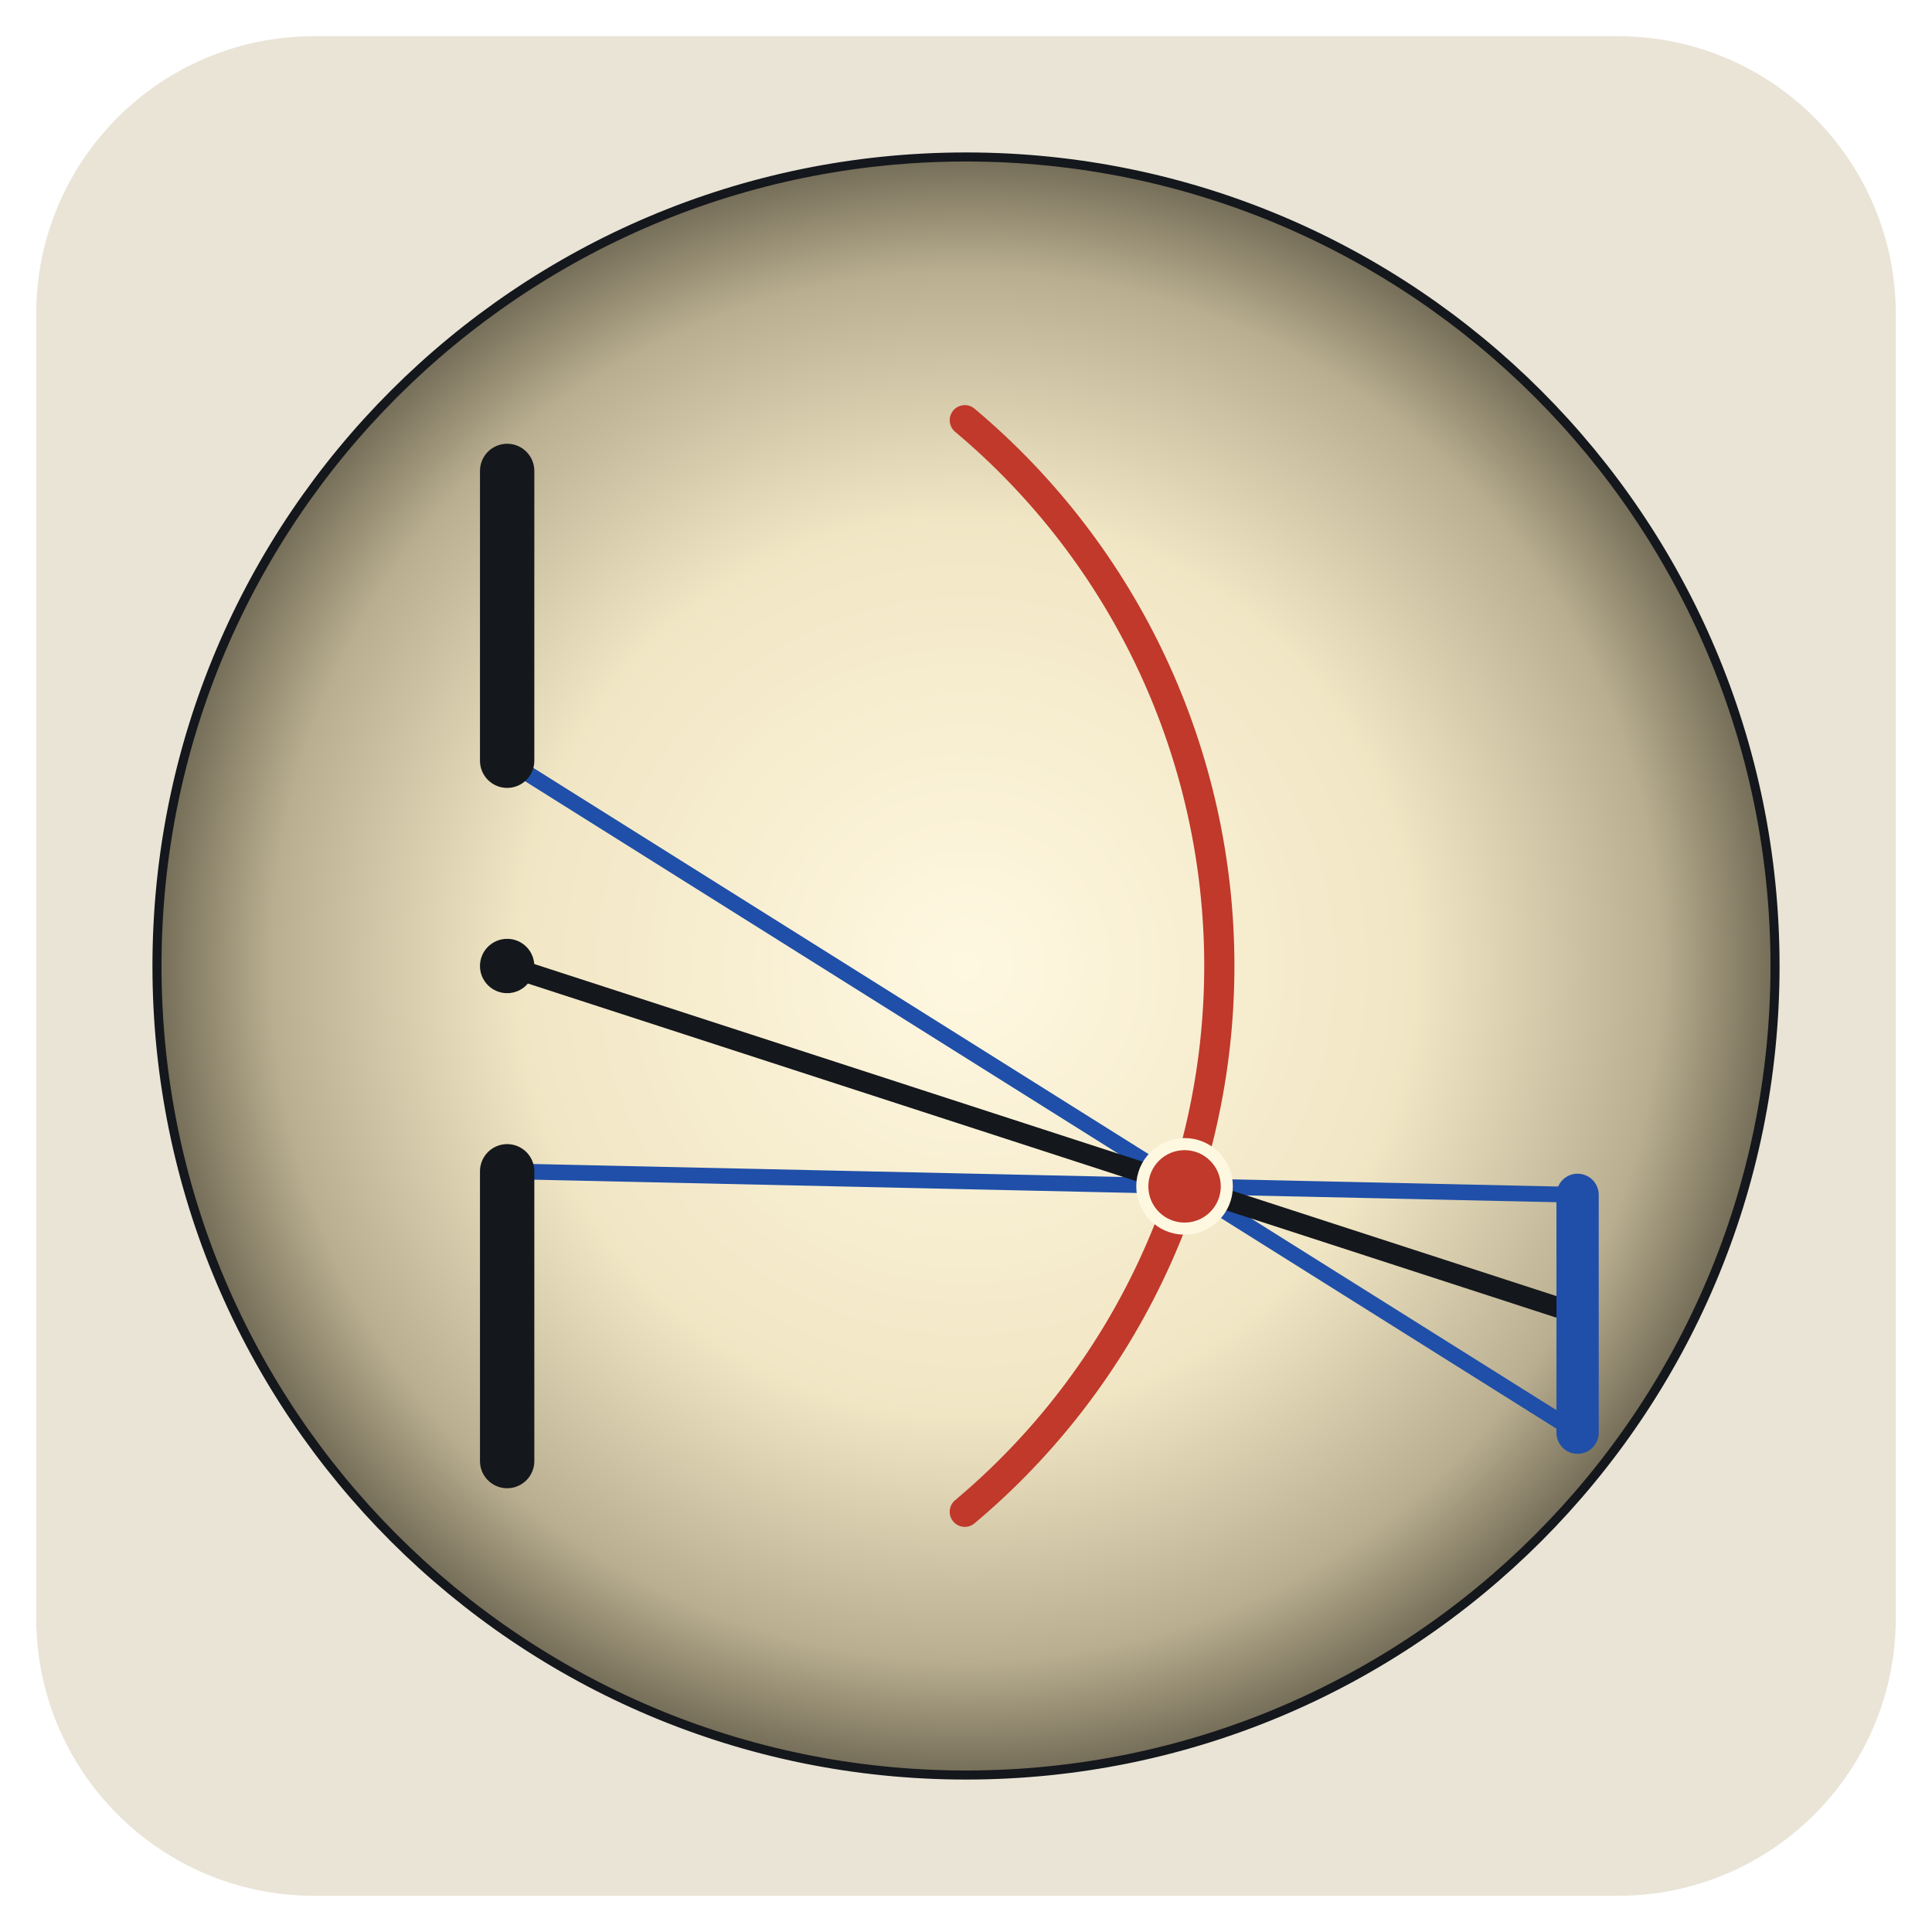
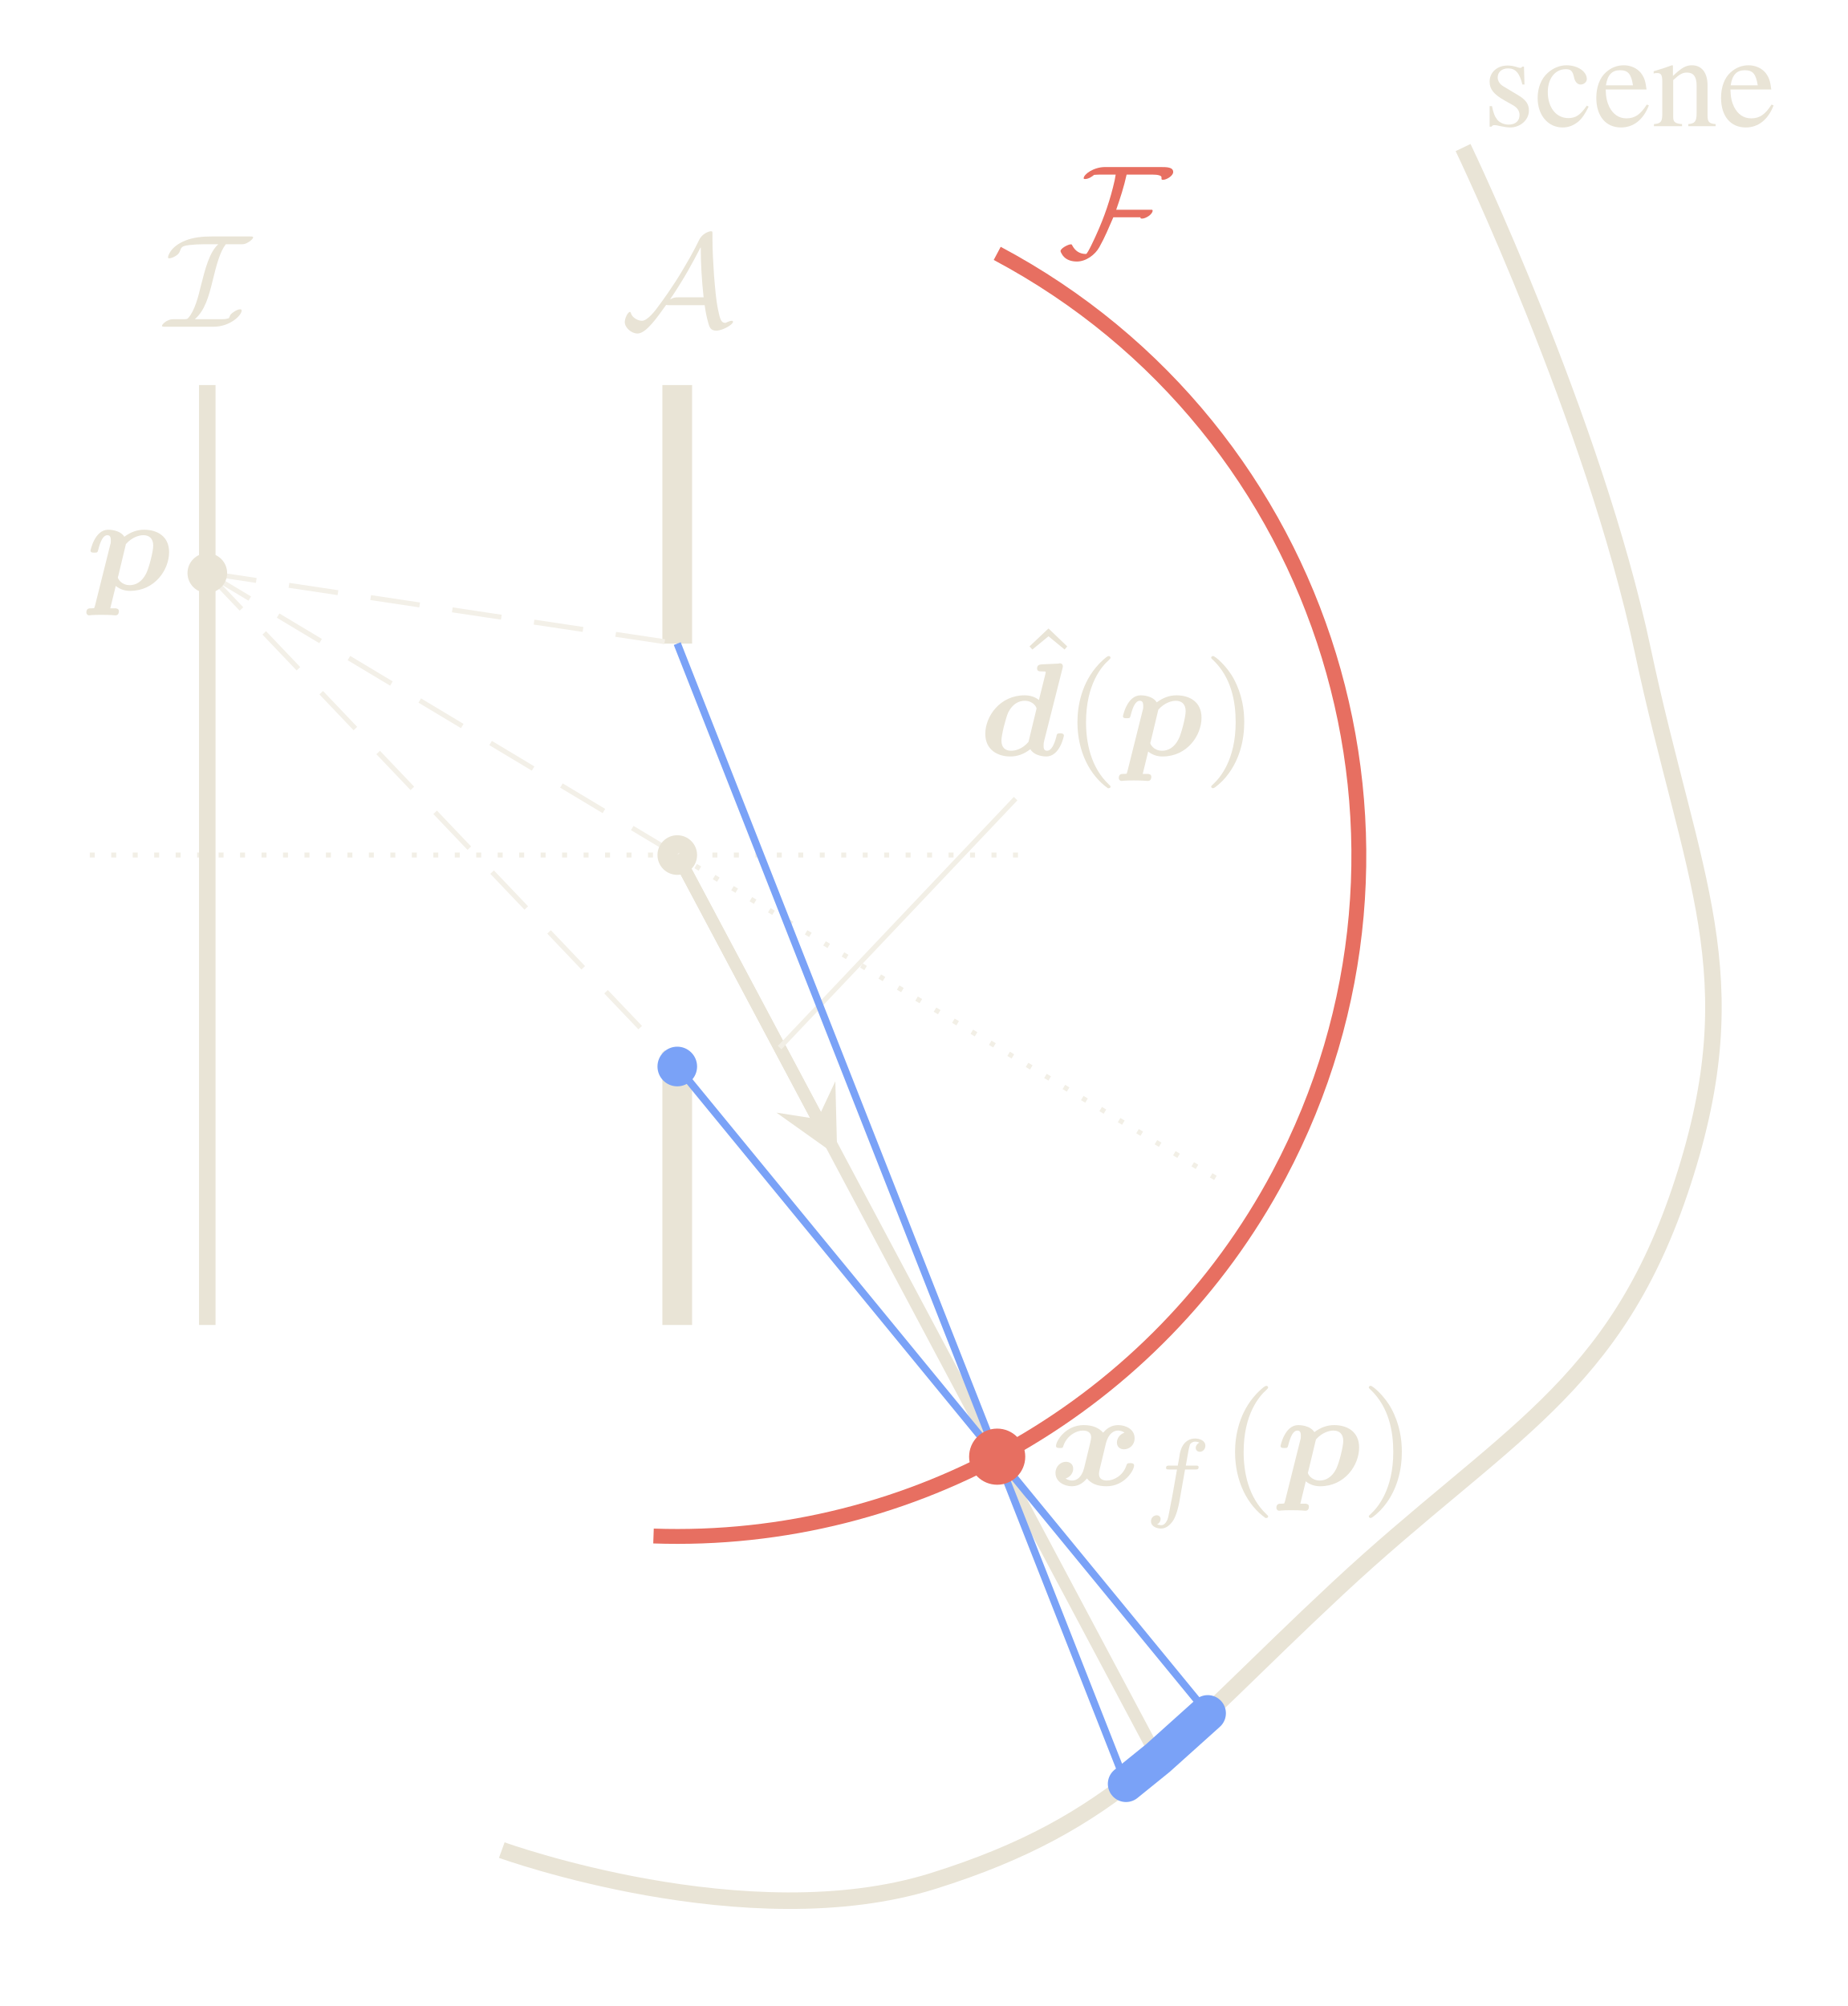
- <svg xmlns="http://www.w3.org/2000/svg" width="320" height="320" viewBox="0 0 320 320" role="img" aria-label="Real Cameras are Radiometric">
+ <svg xmlns="http://www.w3.org/2000/svg" xmlns:xlink="http://www.w3.org/1999/xlink" width="110.917" height="120.451" viewBox="0 0 110.917 120.451">
  <defs>
-     <radialGradient id="vig" cx="50%" cy="50%" r="50%">
-       <stop offset="0" stop-color="#fff8e1" />
-       <stop offset="0.55" stop-color="#f1e6c4" />
-       <stop offset="0.85" stop-color="#b9ae90" />
-       <stop offset="1" stop-color="#6f6853" />
-     </radialGradient>
+     <g>
+       <g id="glyph-0-0">
+         <path d="M 4.625 -4.953 C 4.766 -4.953 4.859 -4.953 5.062 -5.078 C 5.266 -5.203 5.344 -5.312 5.344 -5.359 C 5.344 -5.406 5.328 -5.422 5.156 -5.422 L 2.875 -5.422 C 2.328 -5.422 1.766 -5.375 1.266 -5.172 C 0.344 -4.797 0.234 -4.219 0.234 -4.172 C 0.234 -4.125 0.266 -4.109 0.312 -4.109 C 0.469 -4.109 0.875 -4.297 0.938 -4.516 C 1.047 -4.797 1.062 -4.844 1.516 -4.906 C 1.797 -4.938 2.078 -4.953 2.359 -4.953 L 3.25 -4.953 C 2.719 -4.469 2.469 -3.484 2.203 -2.438 C 2.062 -1.828 1.828 -0.938 1.453 -0.531 C 1.391 -0.469 1.391 -0.453 1.172 -0.453 L 0.609 -0.453 C 0.438 -0.453 0.375 -0.453 0.156 -0.344 C 0.047 -0.281 -0.125 -0.141 -0.125 -0.062 C -0.125 0 -0.062 0 0.078 0 L 2.953 0 C 3.984 0 4.656 -0.703 4.656 -0.969 C 4.656 -1.031 4.625 -1.047 4.562 -1.047 C 4.391 -1.047 4.094 -0.859 3.984 -0.719 L 3.891 -0.516 C 3.719 -0.453 3.547 -0.453 3.469 -0.453 L 1.844 -0.453 C 2.438 -0.969 2.672 -1.766 2.922 -2.797 C 3.141 -3.688 3.344 -4.484 3.703 -4.953 Z M 4.625 -4.953 " />
+       </g>
+       <g id="glyph-0-1">
+         <path d="M 5.016 -1.297 C 5.078 -0.844 5.141 -0.562 5.219 -0.281 C 5.297 0.016 5.359 0.234 5.719 0.234 C 6.078 0.234 6.719 -0.125 6.719 -0.297 C 6.719 -0.359 6.656 -0.359 6.641 -0.359 C 6.562 -0.359 6.453 -0.312 6.375 -0.281 C 6.297 -0.234 6.281 -0.234 6.25 -0.234 C 6 -0.234 5.938 -0.469 5.828 -0.984 C 5.688 -1.641 5.641 -2.375 5.578 -3.078 C 5.531 -3.812 5.484 -4.562 5.484 -5.297 L 5.484 -5.547 C 5.484 -5.719 5.484 -5.734 5.391 -5.734 C 5.281 -5.734 4.984 -5.625 4.797 -5.391 L 4.719 -5.281 C 4.594 -5.047 4.422 -4.625 3.75 -3.5 C 3.125 -2.422 2.391 -1.438 2.297 -1.312 C 2.078 -1 1.594 -0.359 1.25 -0.359 C 1 -0.359 0.672 -0.547 0.594 -0.797 C 0.562 -0.891 0.562 -0.891 0.531 -0.891 C 0.406 -0.891 0.219 -0.516 0.219 -0.281 C 0.219 0.047 0.609 0.406 0.984 0.406 C 1.5 0.406 2.156 -0.547 2.703 -1.312 C 2.781 -1.297 2.797 -1.297 2.875 -1.297 Z M 4.75 -4.734 L 4.781 -4.766 C 4.781 -3.766 4.844 -2.766 4.953 -1.766 L 3.406 -1.766 C 3.281 -1.766 3.156 -1.766 2.938 -1.641 C 3.859 -3 4.344 -3.953 4.688 -4.609 Z M 4.75 -4.734 " />
+       </g>
+       <g id="glyph-0-2">
+         <path d="M 6.906 -5.125 C 6.906 -5.422 6.516 -5.422 6.141 -5.422 L 2.812 -5.422 C 2.125 -5.422 1.531 -4.984 1.531 -4.75 C 1.531 -4.703 1.578 -4.703 1.609 -4.703 C 1.828 -4.703 2.047 -4.859 2.156 -4.953 C 2.312 -4.969 2.5 -4.969 2.672 -4.969 L 3.453 -4.969 L 3.391 -4.625 C 3.141 -3.5 2.766 -2.406 2.281 -1.344 C 2.203 -1.172 1.766 -0.203 1.672 -0.203 C 1.281 -0.203 1.016 -0.391 0.844 -0.719 C 0.812 -0.781 0.812 -0.781 0.75 -0.781 C 0.609 -0.781 0.141 -0.547 0.141 -0.375 C 0.141 -0.328 0.234 -0.172 0.266 -0.125 C 0.469 0.156 0.797 0.25 1.125 0.25 C 1.672 0.25 2.219 -0.156 2.469 -0.609 C 2.797 -1.188 3.047 -1.797 3.312 -2.406 L 4.938 -2.406 C 4.938 -2.391 4.938 -2.359 4.953 -2.344 C 4.984 -2.328 5.016 -2.328 5.047 -2.328 C 5.25 -2.328 5.672 -2.578 5.672 -2.812 C 5.672 -2.828 5.656 -2.844 5.641 -2.859 C 5.625 -2.859 5.469 -2.859 5.234 -2.859 L 3.484 -2.859 C 3.734 -3.578 3.953 -4.25 4.109 -4.969 L 5.672 -4.969 C 6 -4.969 6.203 -4.906 6.203 -4.812 L 6.203 -4.734 C 6.203 -4.672 6.219 -4.656 6.297 -4.656 C 6.5 -4.656 6.906 -4.891 6.906 -5.125 Z M 6.906 -5.125 " />
+       </g>
+       <g id="glyph-1-0">
+         <path d="M 0.531 0.984 C 0.5 1.094 0.484 1.109 0.484 1.109 C 0.438 1.125 0.312 1.125 0.281 1.125 C 0.188 1.125 0.016 1.125 0.016 1.375 C 0.016 1.469 0.094 1.547 0.172 1.547 C 0.234 1.547 0.328 1.516 0.906 1.516 C 1.516 1.516 1.688 1.547 1.75 1.547 C 1.797 1.547 1.969 1.547 1.969 1.297 C 1.969 1.141 1.828 1.141 1.781 1.125 C 1.719 1.125 1.531 1.125 1.453 1.125 L 1.781 -0.219 C 2.031 -0.016 2.328 0.078 2.641 0.078 C 4.125 0.078 4.984 -1.188 4.984 -2.25 C 4.984 -3.203 4.266 -3.594 3.484 -3.594 C 3.062 -3.594 2.672 -3.453 2.297 -3.172 C 2.031 -3.594 1.391 -3.594 1.328 -3.594 C 0.516 -3.594 0.266 -2.359 0.266 -2.344 C 0.266 -2.219 0.391 -2.219 0.484 -2.219 C 0.672 -2.219 0.688 -2.219 0.734 -2.406 C 0.859 -2.891 1.016 -3.266 1.281 -3.266 C 1.484 -3.266 1.484 -3.062 1.484 -2.938 C 1.484 -2.859 1.484 -2.781 1.453 -2.703 Z M 2.391 -2.734 C 2.781 -3.172 3.219 -3.266 3.438 -3.266 C 3.766 -3.266 4.031 -3.094 4.031 -2.641 C 4.031 -2.297 3.781 -1.312 3.609 -0.969 C 3.344 -0.438 2.953 -0.266 2.625 -0.266 C 2.109 -0.266 1.906 -0.656 1.906 -0.734 C 1.906 -0.734 1.938 -0.844 1.938 -0.844 Z M 2.391 -2.734 " />
+       </g>
+       <g id="glyph-1-1">
+         <path d="M 5 -5.172 C 5.031 -5.281 5.031 -5.297 5.031 -5.344 C 5.031 -5.406 5 -5.516 4.844 -5.516 C 4.797 -5.516 4.797 -5.516 4.781 -5.5 L 3.766 -5.453 C 3.656 -5.438 3.484 -5.438 3.484 -5.203 C 3.484 -5.031 3.641 -5.031 3.75 -5.031 C 3.875 -5.031 4 -5.031 4 -5 C 4 -4.984 4 -4.938 3.984 -4.875 L 3.594 -3.312 C 3.344 -3.516 3.047 -3.594 2.734 -3.594 C 1.25 -3.594 0.375 -2.328 0.375 -1.281 C 0.375 -0.328 1.109 0.078 1.875 0.078 C 2.297 0.078 2.703 -0.062 3.078 -0.359 C 3.344 0.078 3.984 0.078 4.031 0.078 C 4.859 0.078 5.094 -1.156 5.094 -1.172 C 5.094 -1.312 4.938 -1.312 4.875 -1.312 C 4.688 -1.312 4.672 -1.281 4.641 -1.109 C 4.516 -0.641 4.344 -0.266 4.078 -0.266 C 3.875 -0.266 3.875 -0.469 3.875 -0.578 C 3.875 -0.609 3.875 -0.719 3.906 -0.844 Z M 2.969 -0.797 C 2.578 -0.344 2.156 -0.266 1.922 -0.266 C 1.594 -0.266 1.344 -0.438 1.344 -0.875 C 1.344 -1.219 1.594 -2.203 1.75 -2.562 C 2.016 -3.094 2.406 -3.266 2.734 -3.266 C 3.266 -3.266 3.453 -2.875 3.453 -2.797 C 3.453 -2.781 3.422 -2.688 3.422 -2.672 Z M 2.969 -0.797 " />
+       </g>
+       <g id="glyph-1-2">
+         <path d="M 4.469 -3.141 C 4.156 -3.031 4.016 -2.766 4.016 -2.547 C 4.016 -2.25 4.25 -2.141 4.438 -2.141 C 4.75 -2.141 5.078 -2.375 5.078 -2.812 C 5.078 -3.344 4.547 -3.594 4.094 -3.594 C 3.609 -3.594 3.344 -3.312 3.188 -3.141 C 2.938 -3.422 2.578 -3.594 2.016 -3.594 C 0.938 -3.594 0.359 -2.641 0.359 -2.344 C 0.359 -2.219 0.484 -2.219 0.594 -2.219 C 0.75 -2.219 0.766 -2.219 0.812 -2.375 C 1.016 -2.953 1.562 -3.266 1.969 -3.266 C 2.25 -3.266 2.469 -3.156 2.469 -2.859 C 2.469 -2.719 2.359 -2.312 2.297 -2.047 L 2.047 -1.016 C 1.891 -0.422 1.578 -0.266 1.328 -0.266 C 1.297 -0.266 1.094 -0.266 0.938 -0.391 C 1.25 -0.484 1.391 -0.766 1.391 -0.969 C 1.391 -1.281 1.156 -1.391 0.953 -1.391 C 0.656 -1.391 0.328 -1.141 0.328 -0.719 C 0.328 -0.188 0.859 0.078 1.312 0.078 C 1.797 0.078 2.062 -0.219 2.219 -0.391 C 2.453 -0.094 2.828 0.078 3.391 0.078 C 4.469 0.078 5.047 -0.875 5.047 -1.172 C 5.047 -1.312 4.891 -1.312 4.812 -1.312 C 4.641 -1.312 4.625 -1.281 4.578 -1.156 C 4.391 -0.578 3.844 -0.266 3.422 -0.266 C 3.156 -0.266 2.938 -0.359 2.938 -0.672 C 2.938 -0.812 3.047 -1.203 3.109 -1.469 L 3.359 -2.516 C 3.516 -3.094 3.828 -3.266 4.078 -3.266 C 4.109 -3.266 4.312 -3.266 4.469 -3.141 Z M 4.469 -3.141 " />
+       </g>
+       <g id="glyph-2-0">
+         <path d="M 2.109 -5.516 L 0.969 -4.438 L 1.141 -4.25 L 2.109 -5.047 L 3.078 -4.25 L 3.234 -4.438 Z M 2.109 -5.516 " />
+       </g>
+       <g id="glyph-2-1">
+         <path d="M 2.641 1.984 C 2.703 1.984 2.797 1.984 2.797 1.891 C 2.797 1.859 2.797 1.844 2.688 1.75 C 1.609 0.719 1.328 -0.75 1.328 -1.984 C 1.328 -4.266 2.281 -5.344 2.688 -5.703 C 2.797 -5.812 2.797 -5.812 2.797 -5.859 C 2.797 -5.891 2.766 -5.953 2.688 -5.953 C 2.562 -5.953 2.172 -5.547 2.109 -5.484 C 1.047 -4.359 0.812 -2.938 0.812 -1.984 C 0.812 -0.203 1.562 1.219 2.641 1.984 Z M 2.641 1.984 " />
+       </g>
+       <g id="glyph-2-2">
+         <path d="M 2.453 -1.984 C 2.453 -2.734 2.328 -3.641 1.828 -4.578 C 1.438 -5.312 0.719 -5.953 0.578 -5.953 C 0.5 -5.953 0.469 -5.891 0.469 -5.859 C 0.469 -5.828 0.469 -5.812 0.578 -5.719 C 1.688 -4.656 1.938 -3.203 1.938 -1.984 C 1.938 0.297 0.984 1.375 0.594 1.734 C 0.484 1.844 0.469 1.844 0.469 1.891 C 0.469 1.922 0.5 1.984 0.578 1.984 C 0.703 1.984 1.109 1.578 1.172 1.516 C 2.234 0.391 2.453 -1.031 2.453 -1.984 Z M 2.453 -1.984 " />
+       </g>
+       <g id="glyph-3-0">
+         <path d="M 2.562 -2.328 L 3.172 -2.328 C 3.297 -2.328 3.375 -2.328 3.375 -2.469 C 3.375 -2.562 3.297 -2.562 3.188 -2.562 L 2.609 -2.562 C 2.781 -3.547 2.781 -3.547 2.812 -3.656 C 2.844 -3.797 2.844 -3.844 2.938 -3.922 C 3.016 -3.969 3.062 -4 3.156 -4 C 3.25 -4 3.344 -3.984 3.422 -3.938 C 3.312 -3.891 3.203 -3.766 3.203 -3.625 C 3.203 -3.5 3.297 -3.391 3.453 -3.391 C 3.609 -3.391 3.781 -3.531 3.781 -3.75 C 3.781 -4.078 3.422 -4.188 3.156 -4.188 C 2.891 -4.188 2.484 -4.062 2.297 -3.469 C 2.25 -3.328 2.234 -3.203 2.203 -2.984 C 2.172 -2.812 2.156 -2.734 2.125 -2.562 L 1.625 -2.562 C 1.516 -2.562 1.422 -2.562 1.422 -2.422 C 1.422 -2.328 1.5 -2.328 1.609 -2.328 L 2.078 -2.328 C 1.844 -1 1.766 -0.531 1.734 -0.422 C 1.547 0.594 1.531 0.656 1.469 0.75 C 1.391 0.906 1.281 1.016 1.141 1.016 C 1.094 1.016 0.969 1 0.875 0.969 C 1 0.922 1.094 0.781 1.094 0.641 C 1.094 0.516 1 0.422 0.859 0.422 C 0.703 0.422 0.516 0.547 0.516 0.781 C 0.516 1.109 0.891 1.219 1.125 1.219 C 1.453 1.219 1.688 0.953 1.797 0.812 C 2.062 0.469 2.188 -0.25 2.203 -0.297 Z M 2.562 -2.328 " />
+       </g>
+       <g id="glyph-4-0">
+         <path d="M 2.5 -2.5 L 2.469 -3.578 L 2.375 -3.578 L 2.359 -3.562 C 2.297 -3.5 2.281 -3.5 2.25 -3.5 C 2.203 -3.5 2.125 -3.516 2.047 -3.547 C 1.859 -3.609 1.688 -3.641 1.484 -3.641 C 0.859 -3.641 0.406 -3.234 0.406 -2.672 C 0.406 -2.219 0.656 -1.906 1.328 -1.531 L 1.797 -1.266 C 2.078 -1.109 2.203 -0.906 2.203 -0.672 C 2.203 -0.312 1.953 -0.094 1.547 -0.094 C 1.281 -0.094 1.031 -0.203 0.875 -0.375 C 0.719 -0.578 0.641 -0.75 0.547 -1.203 L 0.406 -1.203 L 0.406 0.031 L 0.516 0.031 C 0.578 -0.047 0.609 -0.062 0.703 -0.062 C 0.766 -0.062 0.875 -0.047 1.062 0 C 1.281 0.047 1.5 0.078 1.641 0.078 C 2.25 0.078 2.766 -0.375 2.766 -0.938 C 2.766 -1.328 2.578 -1.594 2.094 -1.875 L 1.234 -2.391 C 1.016 -2.516 0.891 -2.719 0.891 -2.922 C 0.891 -3.25 1.141 -3.469 1.516 -3.469 C 1.953 -3.469 2.203 -3.203 2.375 -2.5 Z M 2.5 -2.5 " />
+       </g>
+       <g id="glyph-4-1">
+         <path d="M 3.156 -1.234 C 2.781 -0.688 2.5 -0.484 2.047 -0.484 C 1.312 -0.484 0.812 -1.125 0.812 -2.047 C 0.812 -2.859 1.25 -3.422 1.891 -3.422 C 2.172 -3.422 2.281 -3.328 2.359 -3.047 L 2.406 -2.859 C 2.469 -2.641 2.609 -2.5 2.781 -2.5 C 2.984 -2.5 3.156 -2.656 3.156 -2.828 C 3.156 -3.281 2.609 -3.656 1.938 -3.656 C 1.547 -3.656 1.141 -3.5 0.812 -3.203 C 0.422 -2.859 0.203 -2.312 0.203 -1.688 C 0.203 -0.656 0.828 0.078 1.703 0.078 C 2.062 0.078 2.375 -0.047 2.672 -0.297 C 2.875 -0.484 3.031 -0.703 3.266 -1.172 Z M 3.156 -1.234 " />
+       </g>
+       <g id="glyph-4-2">
+         <path d="M 3.234 -1.297 C 2.859 -0.703 2.516 -0.469 2.016 -0.469 C 1.562 -0.469 1.219 -0.703 0.984 -1.156 C 0.844 -1.453 0.781 -1.719 0.766 -2.203 L 3.219 -2.203 C 3.156 -2.719 3.078 -2.938 2.875 -3.203 C 2.641 -3.484 2.266 -3.656 1.859 -3.656 C 1.453 -3.656 1.094 -3.516 0.781 -3.234 C 0.406 -2.906 0.203 -2.344 0.203 -1.703 C 0.203 -0.609 0.766 0.078 1.688 0.078 C 2.438 0.078 3.031 -0.391 3.359 -1.25 Z M 0.781 -2.453 C 0.875 -3.078 1.141 -3.359 1.625 -3.359 C 2.109 -3.359 2.297 -3.141 2.406 -2.453 Z M 0.781 -2.453 " />
+       </g>
+       <g id="glyph-4-3">
+         <path d="M 0.125 -3.156 C 0.172 -3.188 0.25 -3.188 0.344 -3.188 C 0.562 -3.188 0.641 -3.078 0.641 -2.688 L 0.641 -0.719 C 0.641 -0.266 0.547 -0.156 0.141 -0.125 L 0.141 0 L 1.828 0 L 1.828 -0.125 C 1.422 -0.156 1.297 -0.25 1.297 -0.531 L 1.297 -2.766 C 1.688 -3.125 1.859 -3.219 2.125 -3.219 C 2.516 -3.219 2.703 -2.969 2.703 -2.438 L 2.703 -0.781 C 2.703 -0.281 2.594 -0.156 2.203 -0.125 L 2.203 0 L 3.844 0 L 3.844 -0.125 C 3.453 -0.156 3.359 -0.25 3.359 -0.641 L 3.359 -2.453 C 3.359 -3.203 3.016 -3.656 2.422 -3.656 C 2.062 -3.656 1.812 -3.516 1.281 -3.016 L 1.281 -3.641 L 1.219 -3.656 C 0.828 -3.516 0.562 -3.422 0.125 -3.297 Z M 0.125 -3.156 " />
+       </g>
+     </g>
+     <clipPath id="clip-0">
+       <path clip-rule="nonzero" d="M 16 0 L 110.625 0 L 110.625 119.906 L 16 119.906 Z M 16 0 " />
+     </clipPath>
+     <clipPath id="clip-1">
+       <path clip-rule="nonzero" d="M 36 72 L 104 72 L 104 119.906 L 36 119.906 Z M 36 72 " />
+     </clipPath>
  </defs>
-   <rect x="6" y="6" width="308" height="308" rx="46" fill="#e9e4d6" />
-   <circle cx="160" cy="160" r="134" fill="url(#vig)" stroke="#14171c" stroke-width="1.5" />
-   <path d="M 159.8 69.6 A 118 118 0 0 1 159.8 250.4" fill="none" stroke="#c0392b" stroke-width="5" stroke-linecap="round" />
-   <path d="M 84.0 126.0 L 261.3 237.3 M 84.0 194.0 L 261.3 197.9" fill="none" stroke="#1f4fa8" stroke-width="2.6" stroke-linecap="round" />
-   <path d="M 84 160 L 261.3 217.6" fill="none" stroke="#14171c" stroke-width="3.4" stroke-linecap="round" />
-   <path d="M 261.3 237.3 L 261.3 197.9" fill="none" stroke="#1f4fa8" stroke-width="7" stroke-linecap="round" />
-   <path d="M 84 78 L 84 126 M 84 194 L 84 242" fill="none" stroke="#14171c" stroke-width="9" stroke-linecap="round" />
-   <circle cx="84" cy="160" r="4.5" fill="#14171c" />
-   <circle cx="196.2" cy="196.5" r="7" fill="#c0392b" stroke="#fff8e1" stroke-width="2" />
+   <path fill="none" stroke-width="0.299" stroke-linecap="butt" stroke-linejoin="miter" stroke="rgb(94.823%, 93.648%, 90.352%)" stroke-opacity="1" stroke-dasharray="0.299 0.996" stroke-miterlimit="10" d="M -7.088 0.001 L 49.607 0.001 " transform="matrix(0.995463, 0, 0, -0.995463, 12.44654, 51.34099)" />
+   <path fill="none" stroke-width="0.996" stroke-linecap="butt" stroke-linejoin="miter" stroke="rgb(91.373%, 89.412%, 83.922%)" stroke-opacity="1" stroke-miterlimit="10" d="M -0.001 -28.346 L -0.001 28.349 " transform="matrix(0.995463, 0, 0, -0.995463, 12.44654, 51.34099)" />
+   <g fill="rgb(91.373%, 89.412%, 83.922%)" fill-opacity="1">
+     <use xlink:href="#glyph-0-0" x="9.853" y="19.62" />
+   </g>
+   <path fill="none" stroke-width="1.793" stroke-linecap="butt" stroke-linejoin="miter" stroke="rgb(91.373%, 89.412%, 83.922%)" stroke-opacity="1" stroke-miterlimit="10" d="M 28.346 12.754 L 28.346 28.349 M 28.346 -12.756 L 28.346 -28.346 " transform="matrix(0.995463, 0, 0, -0.995463, 12.44654, 51.34099)" />
+   <g fill="rgb(91.373%, 89.412%, 83.922%)" fill-opacity="1">
+     <use xlink:href="#glyph-0-1" x="37.294" y="19.62" />
+   </g>
+   <path fill="none" stroke-width="0.299" stroke-linecap="butt" stroke-linejoin="miter" stroke="rgb(95.255%, 94.176%, 91.158%)" stroke-opacity="1" stroke-dasharray="2.989 1.993" stroke-miterlimit="10" d="M -0.001 17.008 L 28.346 12.754 M -0.001 17.008 L 28.346 -12.756 M -0.001 17.008 L 28.346 0.001 " transform="matrix(0.995463, 0, 0, -0.995463, 12.44654, 51.34099)" />
+   <path fill-rule="nonzero" fill="rgb(91.373%, 89.412%, 83.922%)" fill-opacity="1" d="M 13.637 34.41 C 13.637 33.754 13.105 33.219 12.445 33.219 C 11.789 33.219 11.258 33.754 11.258 34.41 C 11.258 35.066 11.789 35.602 12.445 35.602 C 13.105 35.602 13.637 35.066 13.637 34.41 Z M 13.637 34.41 " />
+   <g fill="rgb(91.373%, 89.412%, 83.922%)" fill-opacity="1">
+     <use xlink:href="#glyph-1-0" x="5.169" y="35.402" />
+   </g>
+   <path fill-rule="nonzero" fill="rgb(91.373%, 89.412%, 83.922%)" fill-opacity="1" d="M 41.855 51.34 C 41.855 50.684 41.32 50.152 40.664 50.152 C 40.008 50.152 39.477 50.684 39.477 51.34 C 39.477 52 40.008 52.531 40.664 52.531 C 41.32 52.531 41.855 52 41.855 51.34 Z M 41.855 51.34 " />
+   <path fill-rule="nonzero" fill="rgb(47.841%, 63.527%, 96.863%)" fill-opacity="1" d="M 41.855 64.039 C 41.855 63.383 41.32 62.848 40.664 62.848 C 40.008 62.848 39.477 63.383 39.477 64.039 C 39.477 64.695 40.008 65.23 40.664 65.23 C 41.32 65.23 41.855 64.695 41.855 64.039 Z M 41.855 64.039 " />
+   <path fill="none" stroke-width="0.299" stroke-linecap="butt" stroke-linejoin="miter" stroke="rgb(94.823%, 93.648%, 90.352%)" stroke-opacity="1" stroke-dasharray="0.299 0.996" stroke-miterlimit="10" d="M 28.346 0.001 L 60.947 -19.56 " transform="matrix(0.995463, 0, 0, -0.995463, 12.44654, 51.34099)" />
+   <path fill="none" stroke-width="0.897" stroke-linecap="butt" stroke-linejoin="miter" stroke="rgb(90.587%, 43.529%, 38.039%)" stroke-opacity="1" stroke-miterlimit="10" d="M 47.645 36.291 C 67.685 25.633 75.297 0.747 64.64 -19.297 C 57.262 -33.169 42.614 -41.625 26.914 -41.076 " transform="matrix(0.995463, 0, 0, -0.995463, 12.44654, 51.34099)" />
+   <g fill="rgb(90.587%, 43.529%, 38.039%)" fill-opacity="1">
+     <use xlink:href="#glyph-0-2" x="63.536" y="15.453" />
+   </g>
+   <path fill="none" stroke-width="0.747" stroke-linecap="butt" stroke-linejoin="miter" stroke="rgb(91.373%, 89.412%, 83.922%)" stroke-opacity="1" stroke-miterlimit="10" d="M 28.346 0.001 L 57.333 -54.473 " transform="matrix(0.995463, 0, 0, -0.995463, 12.44654, 51.34099)" />
+   <path fill="none" stroke-width="0.747" stroke-linecap="butt" stroke-linejoin="miter" stroke="rgb(91.373%, 89.412%, 83.922%)" stroke-opacity="1" stroke-miterlimit="10" d="M 28.346 0.001 L 36.814 -15.927 " transform="matrix(0.995463, 0, 0, -0.995463, 12.44654, 51.34099)" />
+   <path fill-rule="nonzero" fill="rgb(91.373%, 89.412%, 83.922%)" fill-opacity="1" d="M 50.27 69.406 L 50.156 64.926 L 49.094 67.195 L 46.621 66.809 " />
+   <path fill="none" stroke-width="0.299" stroke-linecap="butt" stroke-linejoin="miter" stroke="rgb(94.823%, 93.648%, 90.352%)" stroke-opacity="1" stroke-miterlimit="10" d="M 48.755 3.403 L 34.523 -11.614 " transform="matrix(0.995463, 0, 0, -0.995463, 12.44654, 51.34099)" />
+   <g fill="rgb(91.373%, 89.412%, 83.922%)" fill-opacity="1">
+     <use xlink:href="#glyph-2-0" x="60.845" y="43.252" />
+   </g>
+   <g fill="rgb(91.373%, 89.412%, 83.922%)" fill-opacity="1">
+     <use xlink:href="#glyph-1-1" x="58.785" y="45.345" />
+   </g>
+   <g fill="rgb(91.373%, 89.412%, 83.922%)" fill-opacity="1">
+     <use xlink:href="#glyph-2-1" x="63.881" y="45.345" />
+   </g>
+   <g fill="rgb(91.373%, 89.412%, 83.922%)" fill-opacity="1">
+     <use xlink:href="#glyph-1-0" x="67.159" y="45.345" />
+   </g>
+   <g fill="rgb(91.373%, 89.412%, 83.922%)" fill-opacity="1">
+     <use xlink:href="#glyph-2-2" x="72.255" y="45.345" />
+   </g>
+   <path fill="none" stroke-width="0.448" stroke-linecap="butt" stroke-linejoin="miter" stroke="rgb(47.841%, 63.527%, 96.863%)" stroke-opacity="1" stroke-miterlimit="10" d="M 28.346 12.754 L 55.414 -56.026 M 28.346 -12.756 L 60.343 -51.769 " transform="matrix(0.995463, 0, 0, -0.995463, 12.44654, 51.34099)" />
+   <g clip-path="url(#clip-0)">
+     <path fill="none" stroke-width="0.996" stroke-linecap="butt" stroke-linejoin="miter" stroke="rgb(91.373%, 89.412%, 83.922%)" stroke-opacity="1" stroke-miterlimit="10" d="M 75.745 42.675 C 75.745 42.675 83.632 26.226 86.575 12.378 C 89.518 -1.47 93.089 -7.141 89.004 -19.709 C 84.923 -32.278 78.221 -34.876 68.179 -44.239 C 58.138 -53.601 54.967 -58.381 43.776 -61.885 C 32.584 -65.389 17.763 -60.021 17.763 -60.021 " transform="matrix(0.995463, 0, 0, -0.995463, 12.44654, 51.34099)" />
+   </g>
+   <g clip-path="url(#clip-1)">
+     <path fill="none" stroke-width="2.192" stroke-linecap="round" stroke-linejoin="miter" stroke="rgb(47.841%, 63.527%, 96.863%)" stroke-opacity="1" stroke-miterlimit="10" d="M 55.414 -56.026 L 57.333 -54.473 L 60.343 -51.769 " transform="matrix(0.995463, 0, 0, -0.995463, 12.44654, 51.34099)" />
+   </g>
+   <path fill-rule="nonzero" fill="rgb(90.587%, 43.529%, 38.039%)" fill-opacity="1" d="M 61.559 87.469 C 61.559 86.535 60.805 85.781 59.875 85.781 C 58.941 85.781 58.188 86.535 58.188 87.469 C 58.188 88.398 58.941 89.152 59.875 89.152 C 60.805 89.152 61.559 88.398 61.559 87.469 Z M 61.559 87.469 " />
+   <g fill="rgb(91.373%, 89.412%, 83.922%)" fill-opacity="1">
+     <use xlink:href="#glyph-1-2" x="63.047" y="89.165" />
+   </g>
+   <g fill="rgb(91.373%, 89.412%, 83.922%)" fill-opacity="1">
+     <use xlink:href="#glyph-3-0" x="68.592" y="90.564" />
+   </g>
+   <g fill="rgb(91.373%, 89.412%, 83.922%)" fill-opacity="1">
+     <use xlink:href="#glyph-2-1" x="73.344" y="89.165" />
+   </g>
+   <g fill="rgb(91.373%, 89.412%, 83.922%)" fill-opacity="1">
+     <use xlink:href="#glyph-1-0" x="76.622" y="89.165" />
+   </g>
+   <g fill="rgb(91.373%, 89.412%, 83.922%)" fill-opacity="1">
+     <use xlink:href="#glyph-2-2" x="81.718" y="89.165" />
+   </g>
+   <g fill="rgb(91.373%, 89.412%, 83.922%)" fill-opacity="1">
+     <use xlink:href="#glyph-4-0" x="89.035" y="7.576" />
+     <use xlink:href="#glyph-4-1" x="92.122" y="7.576" />
+     <use xlink:href="#glyph-4-2" x="95.644" y="7.576" />
+     <use xlink:href="#glyph-4-3" x="99.167" y="7.576" />
+     <use xlink:href="#glyph-4-2" x="103.134" y="7.576" />
+   </g>
</svg>
